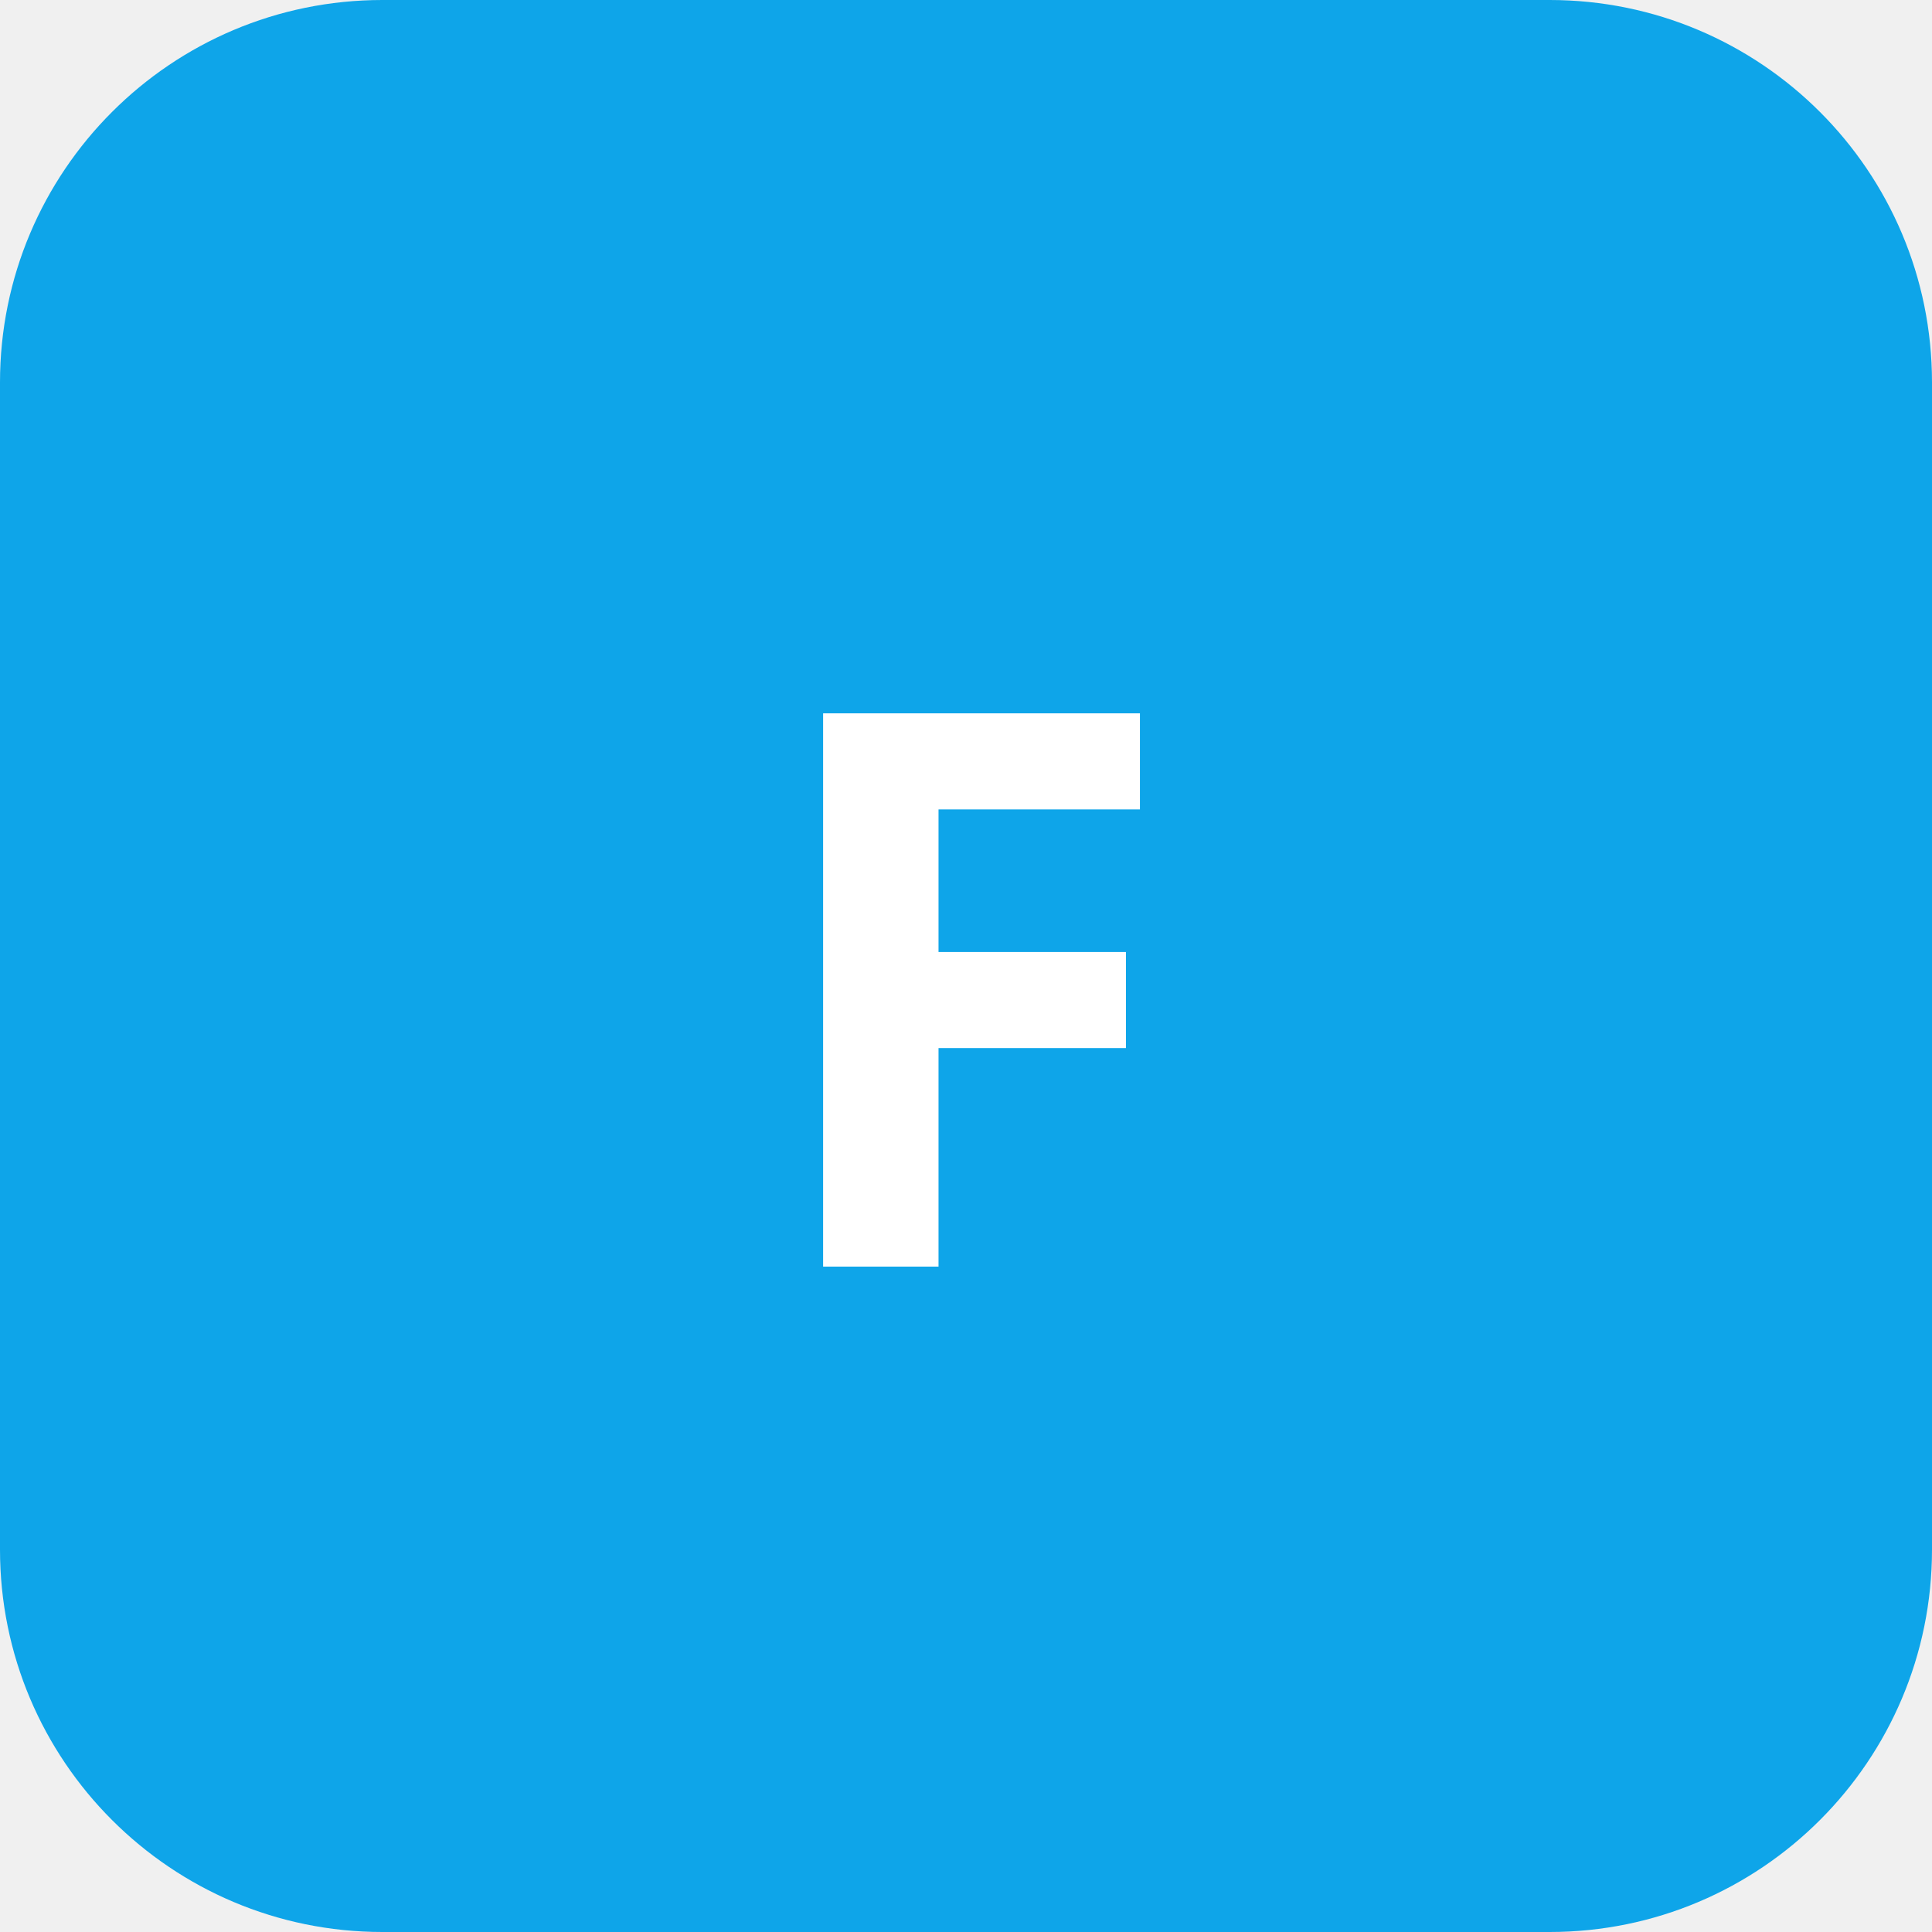
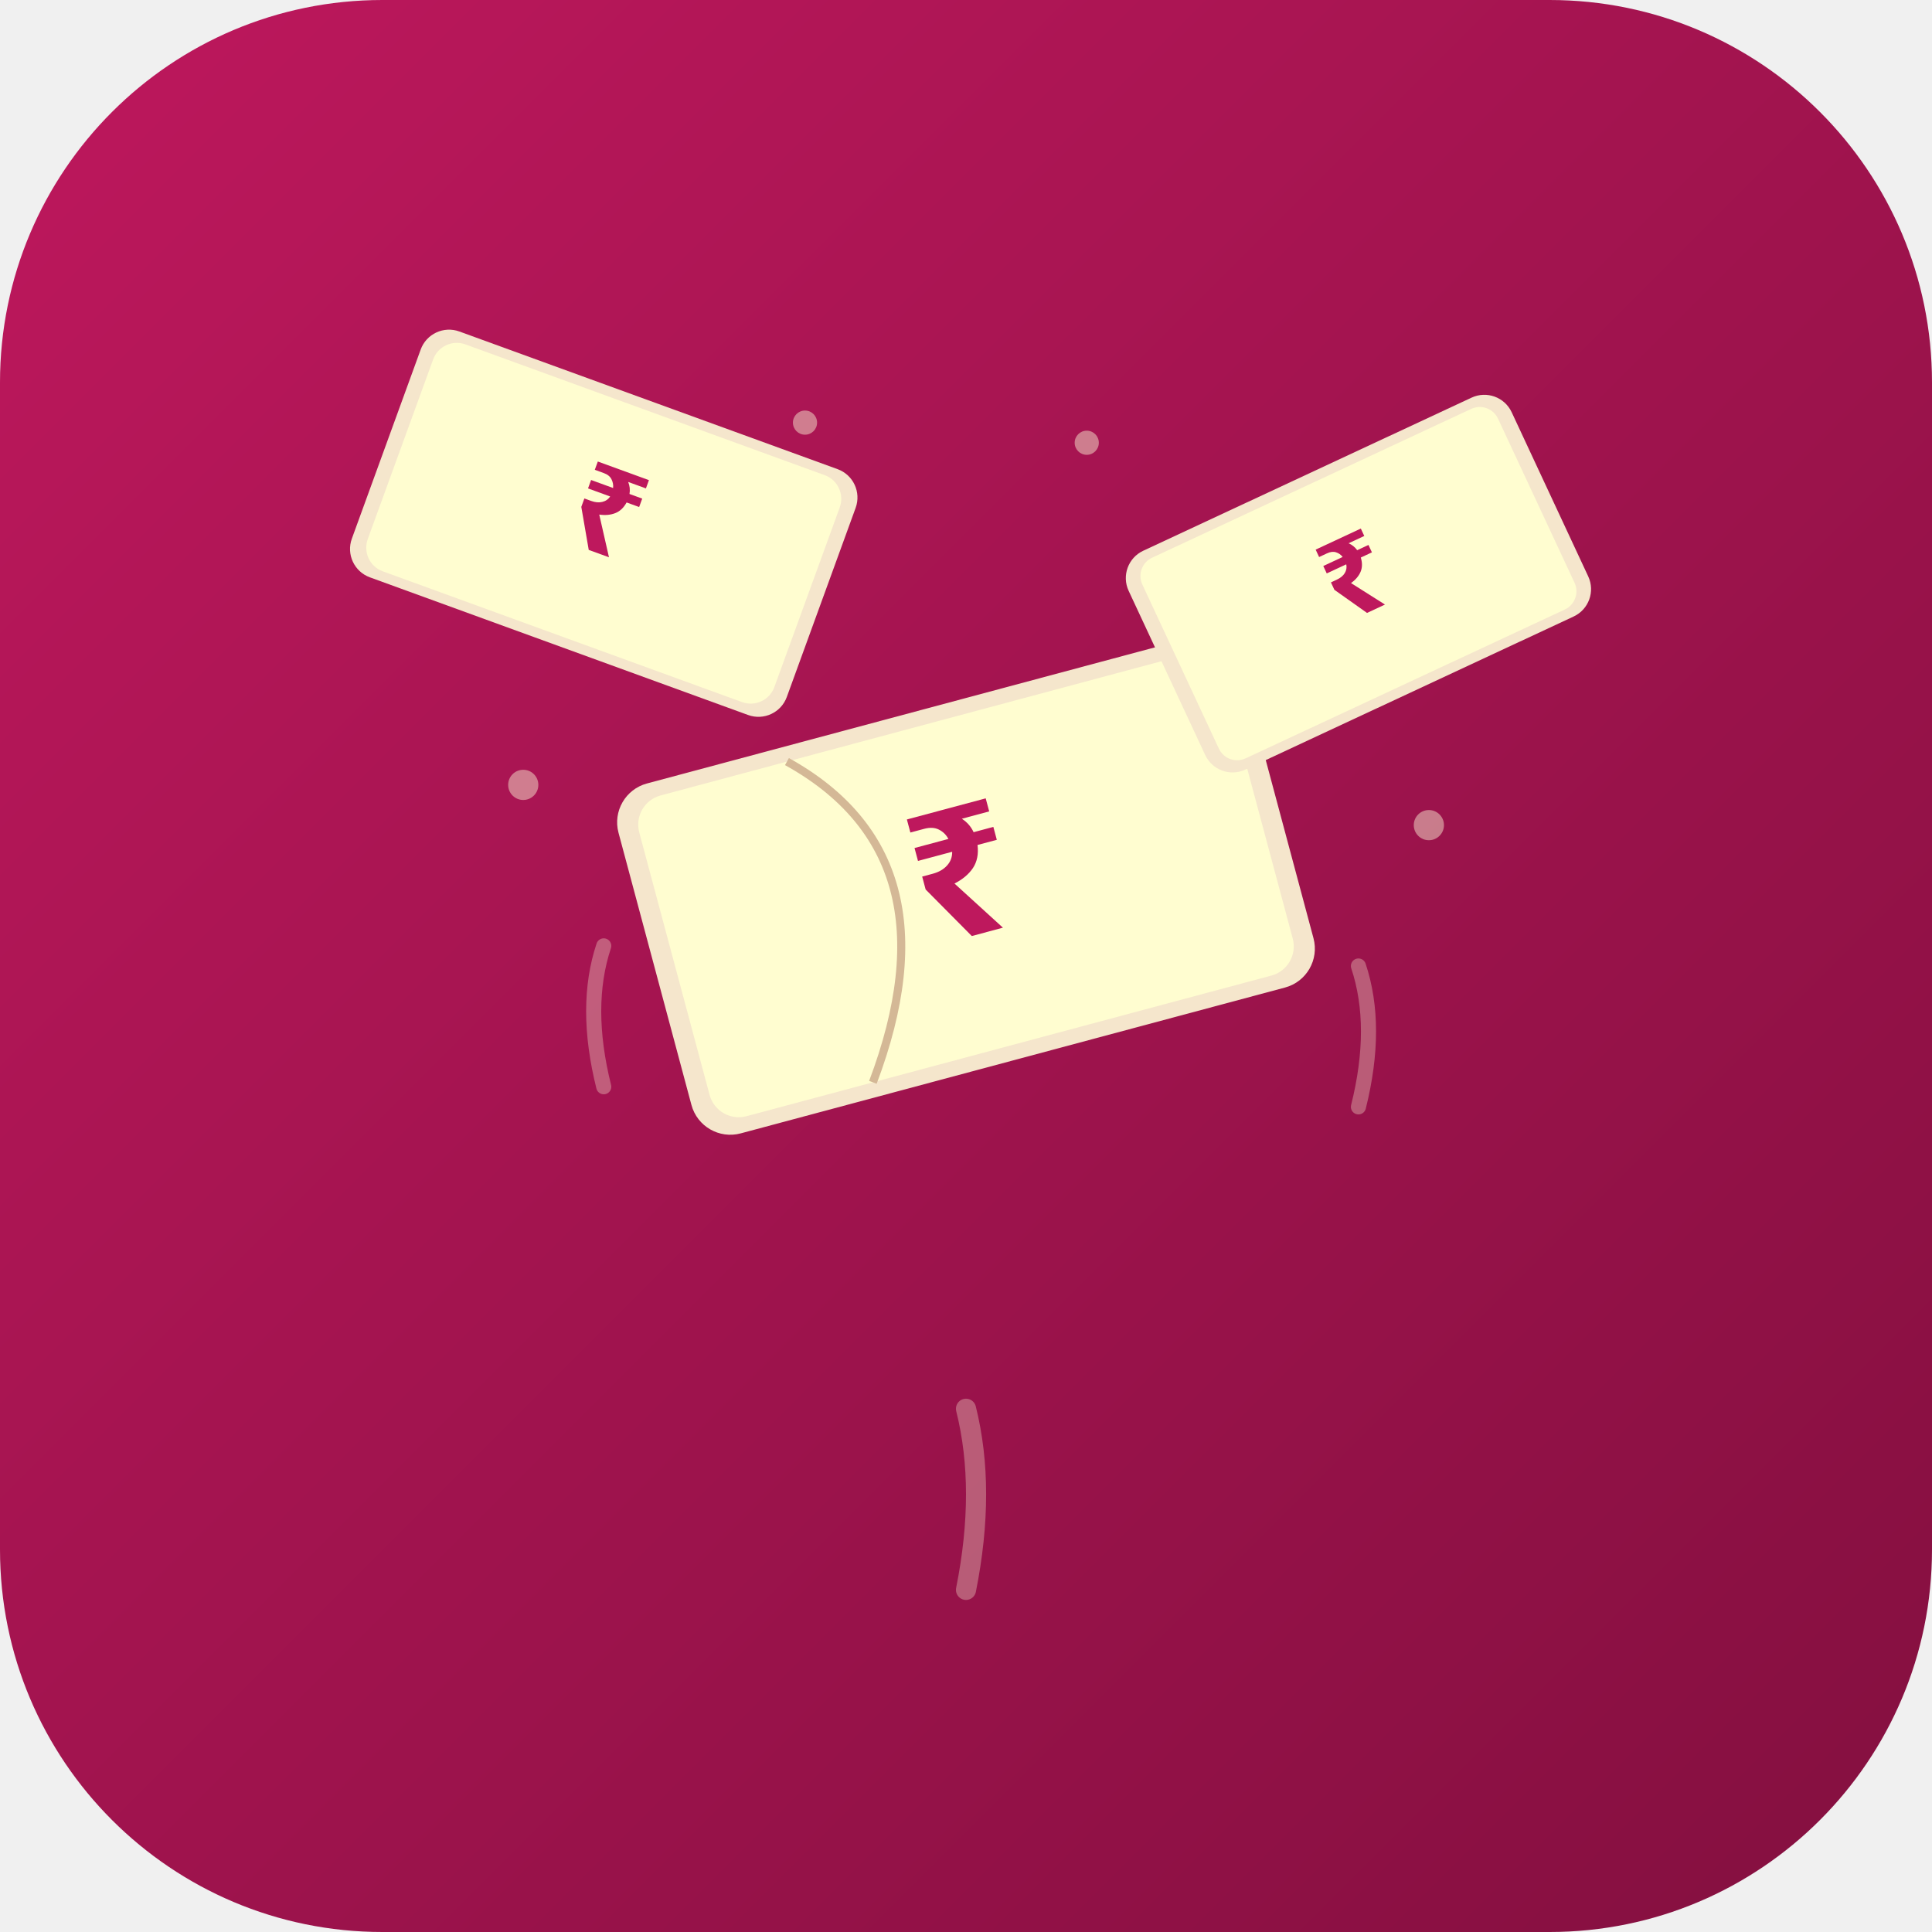
<svg xmlns="http://www.w3.org/2000/svg" width="192" height="192" viewBox="0 0 192 192">
-   <rect width="100%" height="100%" fill="#0EA5E9" rx="38" />
-   <text x="50%" y="50%" dominant-baseline="central" text-anchor="middle" fill="white" font-family="sans-serif" font-size="77" font-weight="bold">F</text>
+   <defs>
+     <linearGradient id="bg" x1="0" y1="0" x2="1" y2="1">
+       <stop offset="0%" stop-color="#BE185D" />
+       <stop offset="100%" stop-color="#830F3F" />
+     </linearGradient>
+   </defs>
+   <rect width="192" height="192" rx="38" fill="url(#bg)" />
+   <g transform="translate(96,88) rotate(-15)">
+     <rect x="-32" y="-18" width="64" height="36" rx="4" fill="#F5E6CC" />
+     <rect x="-30" y="-16.5" width="60" height="33" rx="3" fill="#FFFDD0" />
+     <text x="0" y="5" text-anchor="middle" fill="#BE185D" font-family="system-ui, sans-serif" font-size="18" font-weight="bold">₹</text>
+     <path d="M-14-16.5Q0-3-14 16.5" stroke="#D4B896" stroke-width="0.8" fill="none" />
+   </g>
+   <g transform="translate(60,52) rotate(20)">
+     <rect x="-23" y="-13" width="46" height="26" rx="3" fill="#F5E6CC" />
+     <rect x="-21.5" y="-12" width="43" height="24" rx="2.5" fill="#FFFDD0" />
+     <text x="0" y="3" text-anchor="middle" fill="#BE185D" font-family="system-ui, sans-serif" font-size="12" font-weight="bold">₹</text>
+   </g>
+   <g transform="translate(135,58) rotate(-25)">
+     <rect x="-21" y="-12" width="42" height="24" rx="3" fill="#F5E6CC" />
+     <rect x="-19.5" y="-11" width="39" height="22" rx="2" fill="#FFFDD0" />
+     <text x="0" y="3" text-anchor="middle" fill="#BE185D" font-family="system-ui, sans-serif" font-size="11" font-weight="bold">₹</text>
+   </g>
+   <g stroke="#F5E6CC" stroke-linecap="round" fill="none" opacity="0.35">
+     <path d="M96 158 Q98 148 96 140" stroke-width="2" />
+     <path d="M60 108 Q58 100 60 94" stroke-width="1.5" />
+     <path d="M135 110 Q137 102 135 96" stroke-width="1.5" />
+   </g>
+   <g fill="#F5E6CC" opacity="0.5">
+     <circle cx="52" cy="78" r="1.5" />
+     <circle cx="142" cy="82" r="1.5" />
+     <circle cx="108" cy="44" r="1.2" />
+     <circle cx="80" cy="42" r="1.2" />
+   </g>
</svg>
